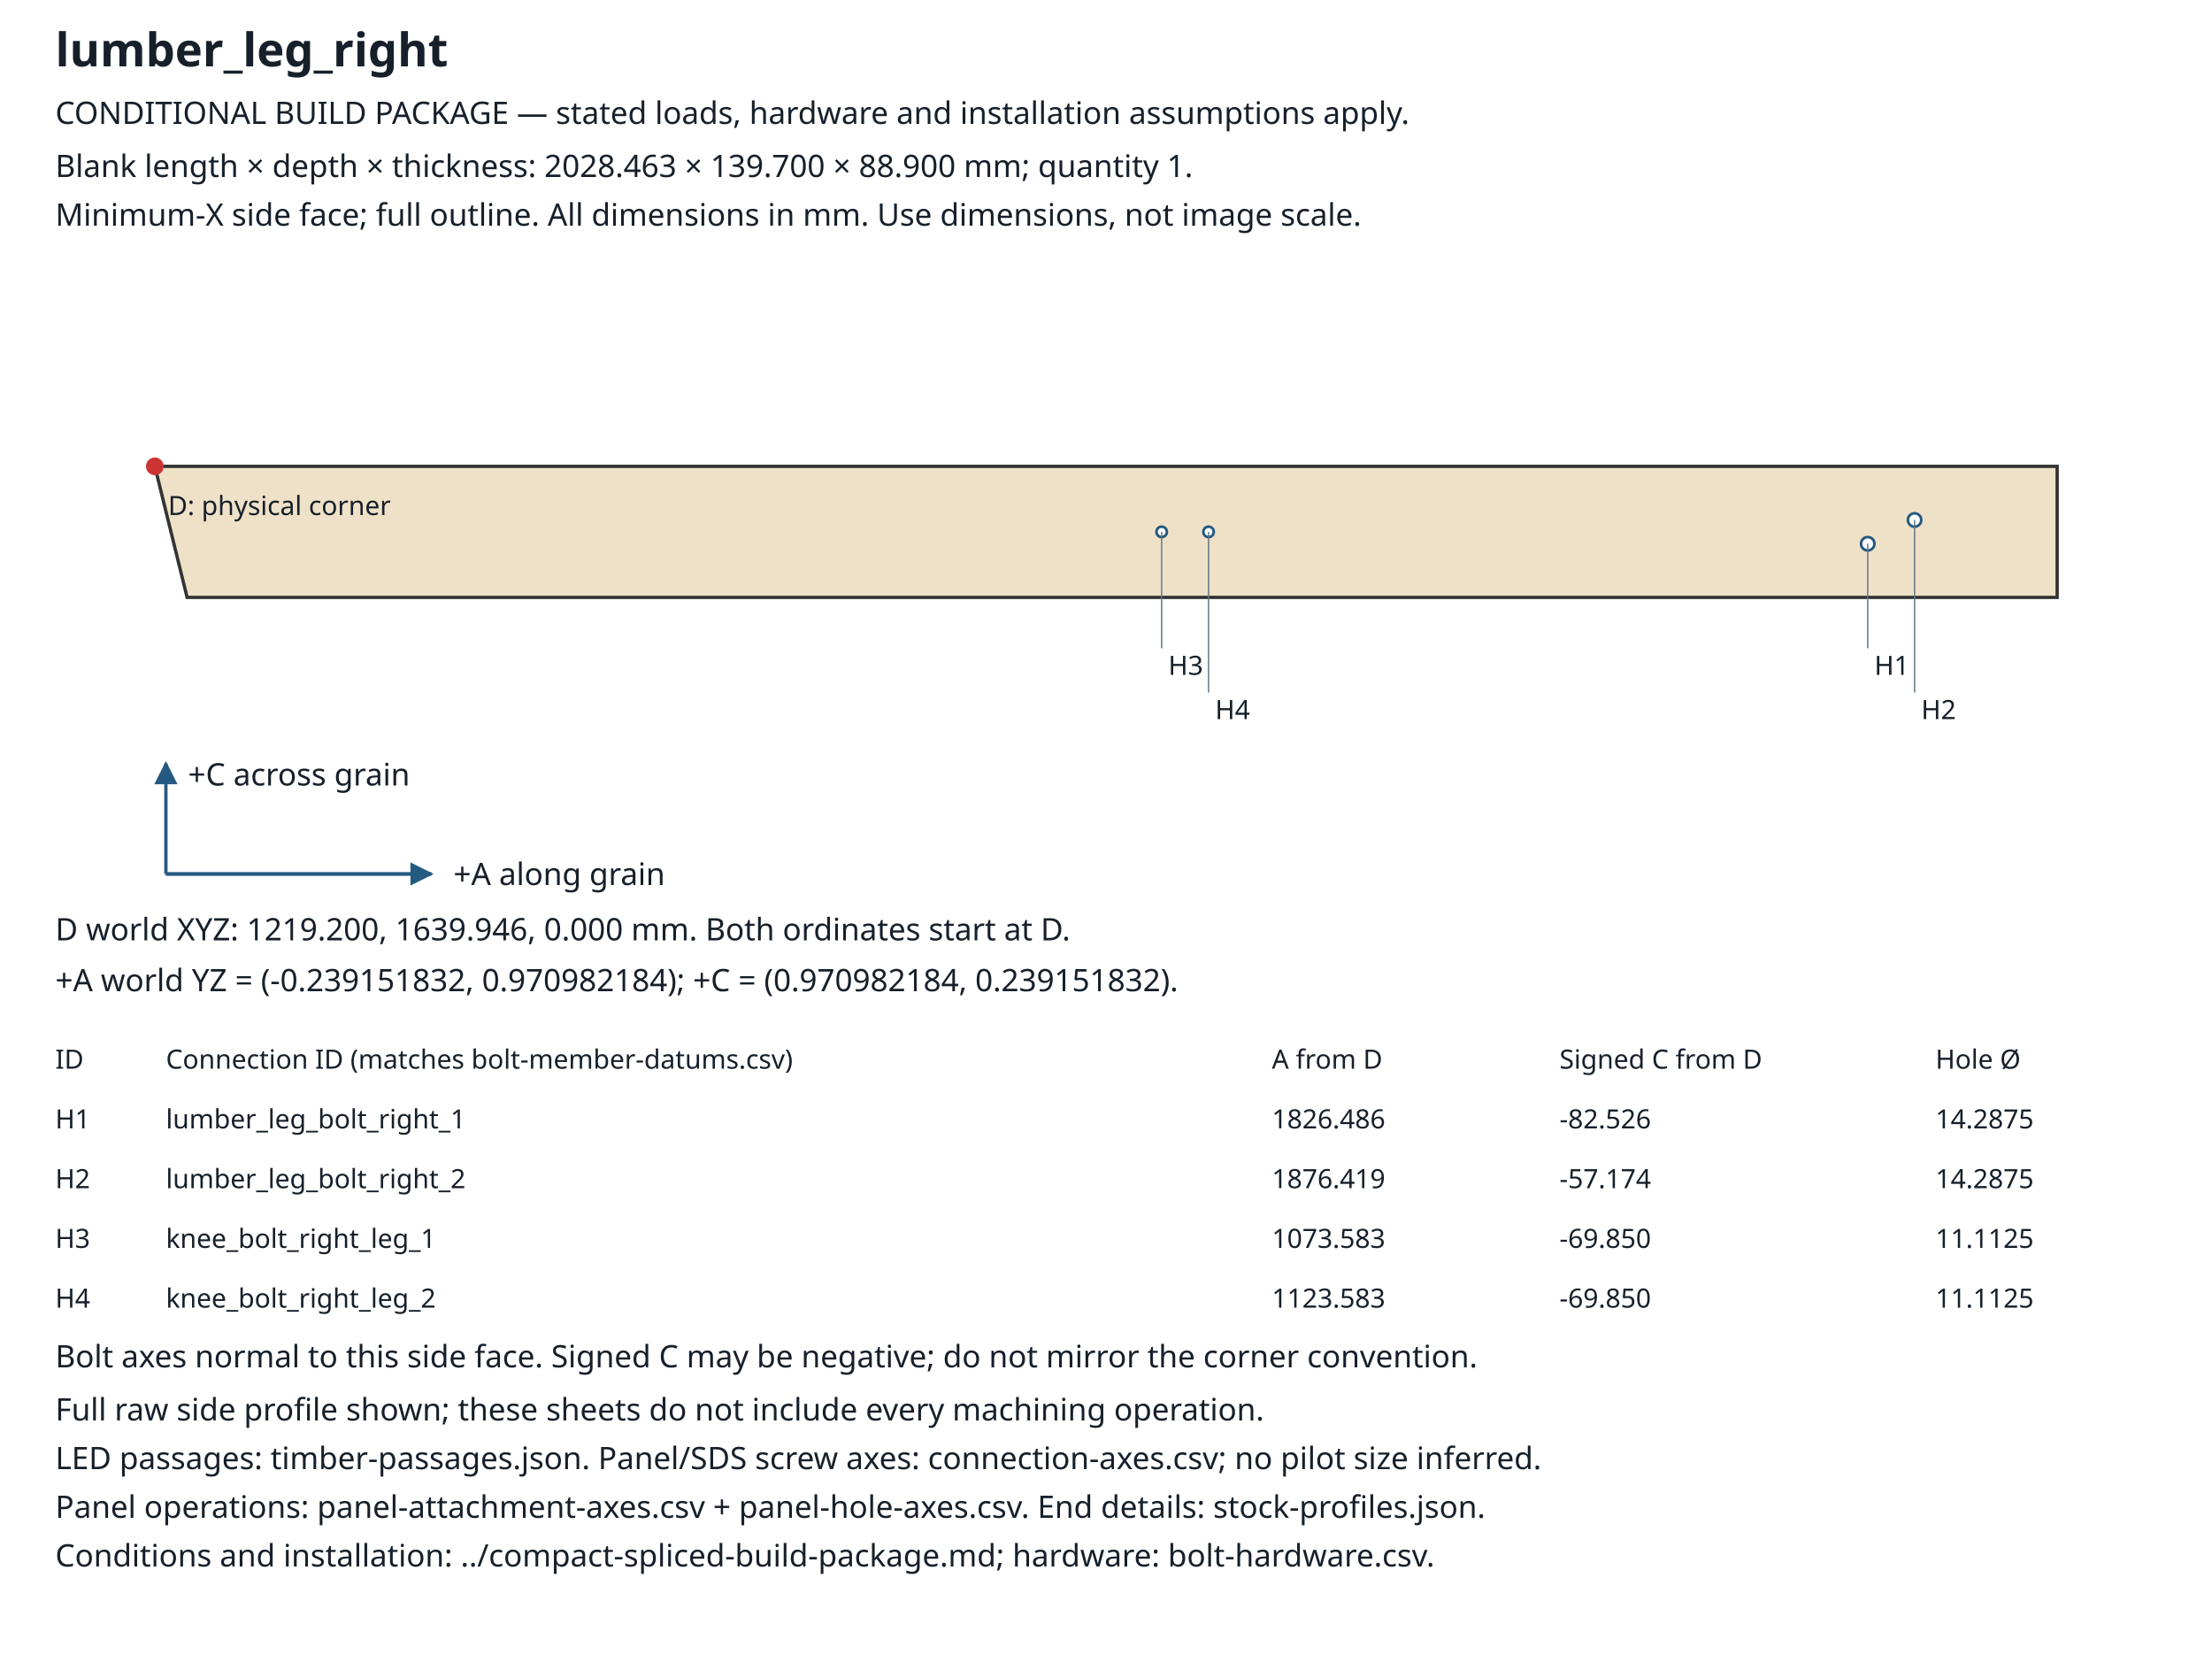
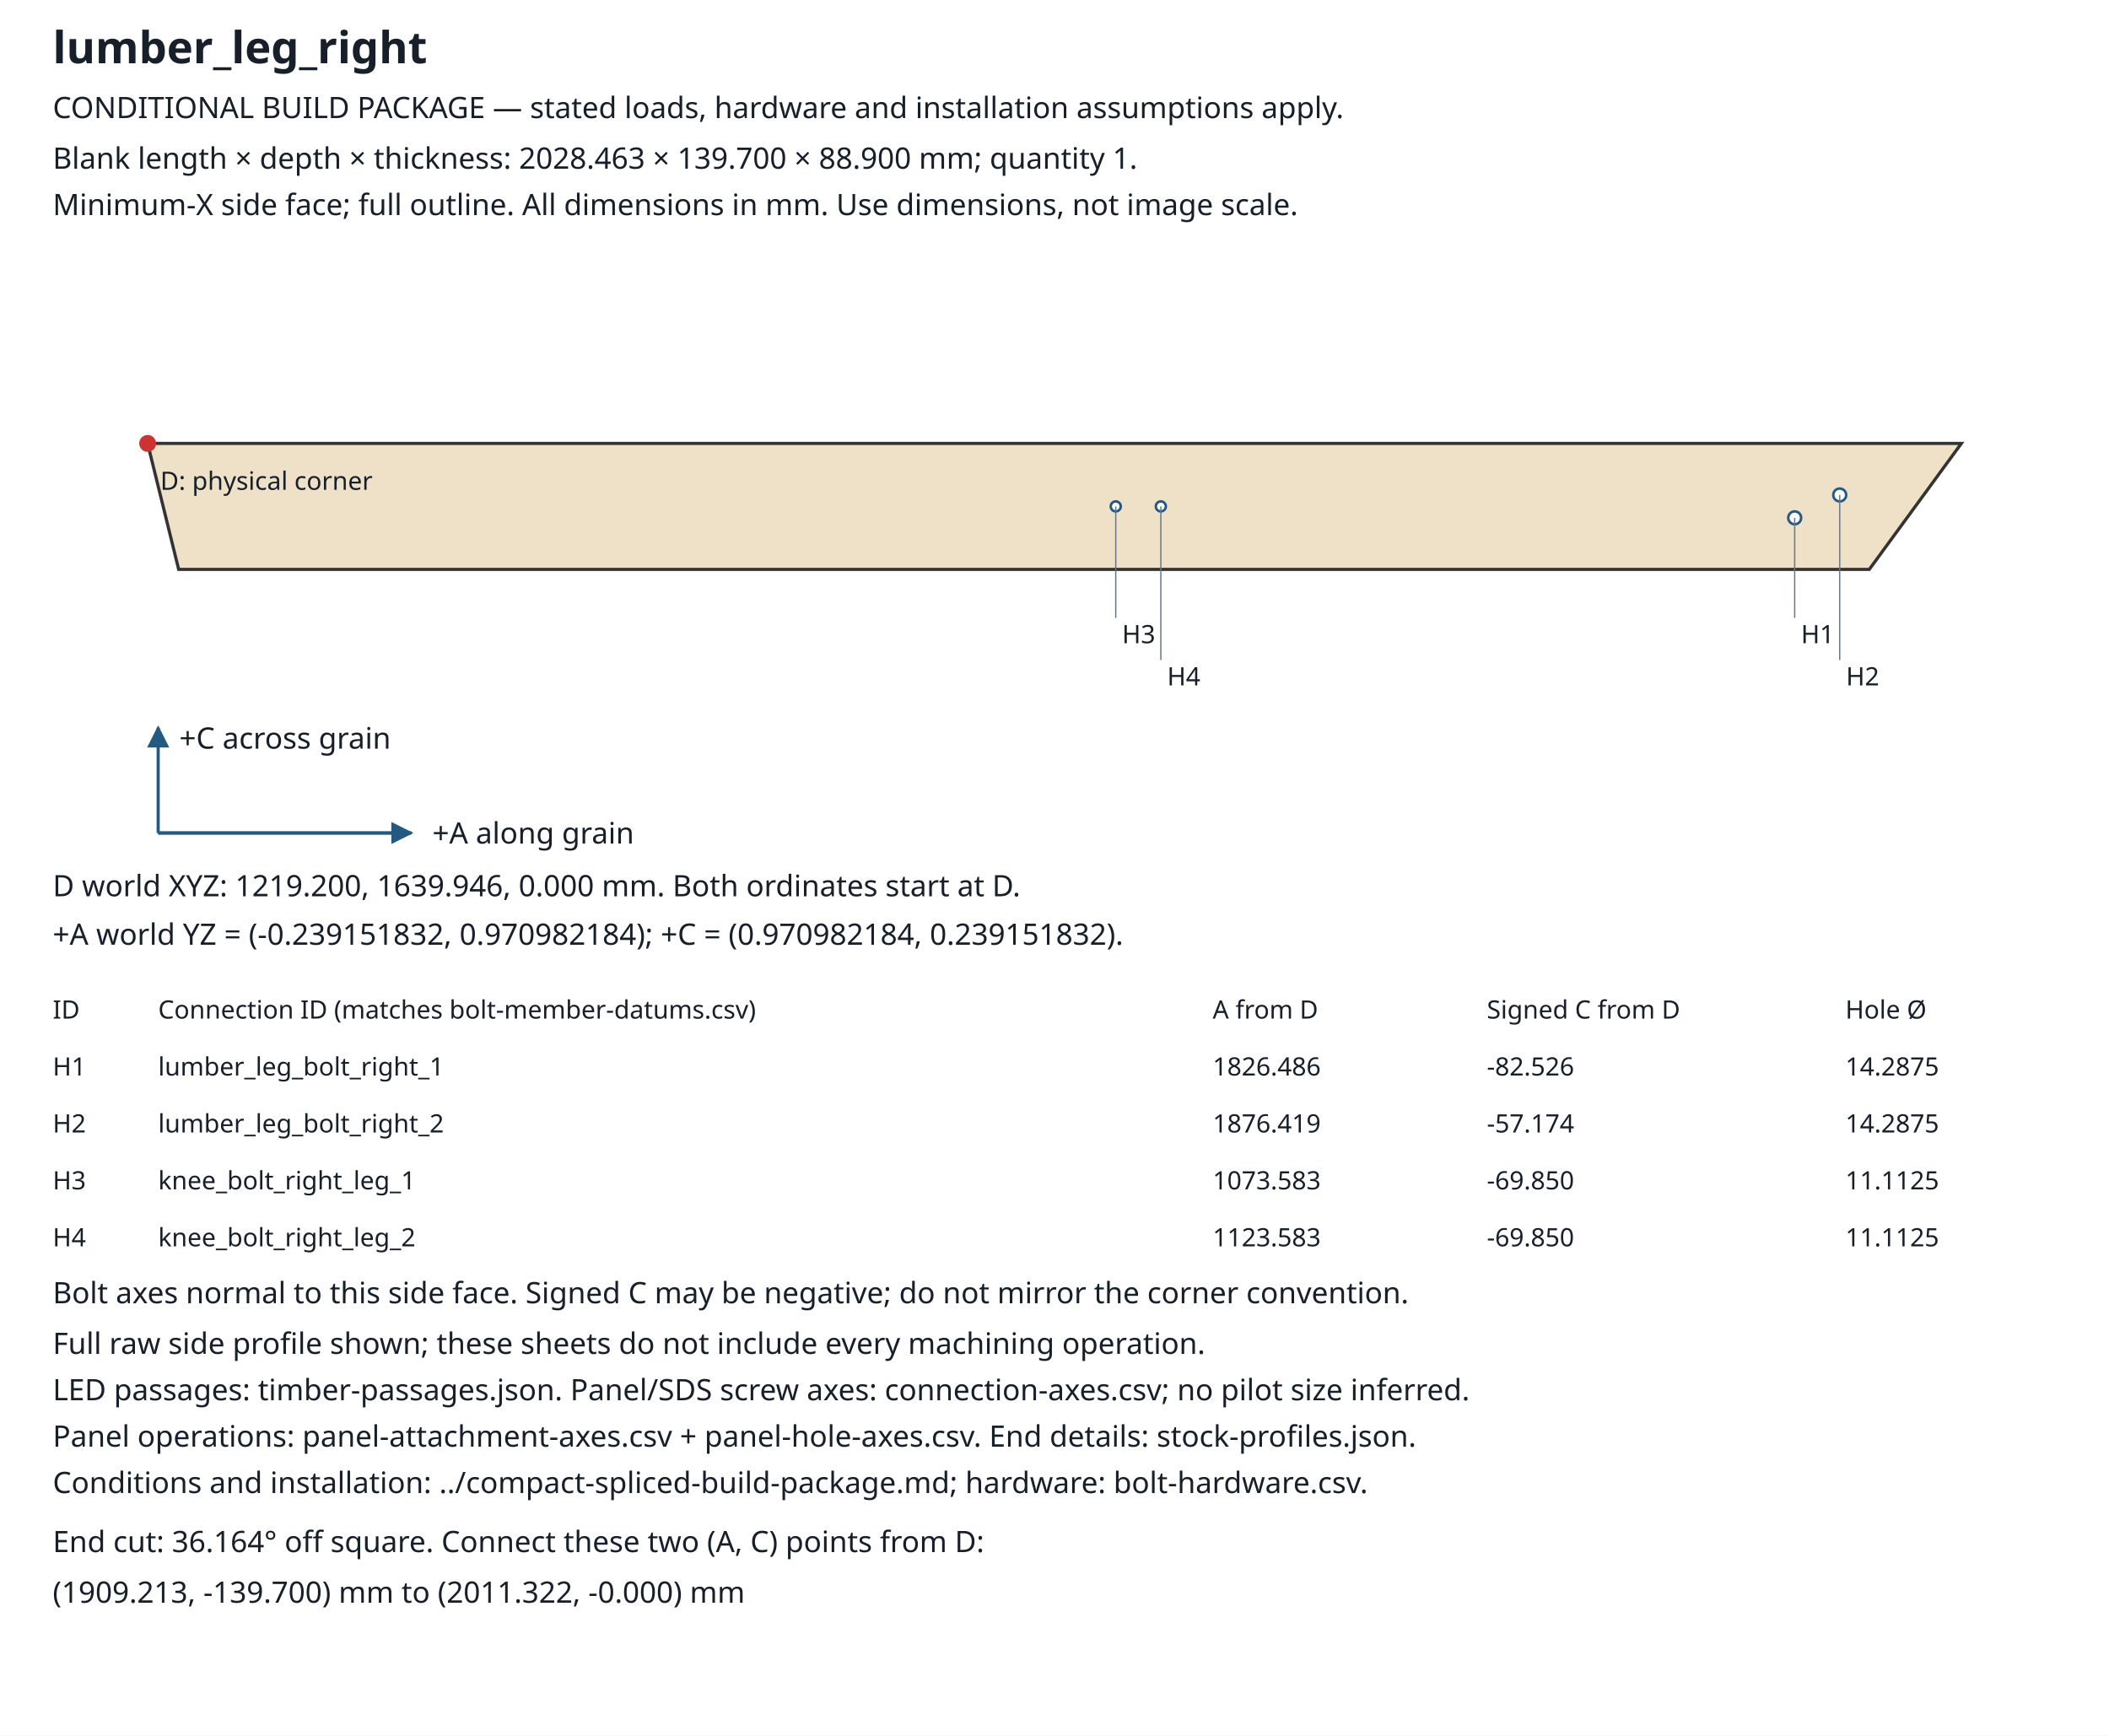
- <svg xmlns="http://www.w3.org/2000/svg" width="1000" height="748" viewBox="0 0 1000 748">
+ <svg xmlns="http://www.w3.org/2000/svg" width="1000" height="823" viewBox="0 0 1000 823">
  <rect width="100%" height="100%" fill="white" />
  <style>text{font-family:sans-serif;fill:#17202a;font-size:14px}.small{font-size:12px}.title{font-size:21px;font-weight:bold}</style>
  <defs>
    <marker id="arrow" viewBox="0 0 10 10" refX="9" refY="5" markerWidth="7" markerHeight="7" orient="auto-start-reverse">
      <path d="M0 0L10 5L0 10z" fill="#245a81" />
    </marker>
  </defs>
  <text x="25" y="30" class="title">lumber_leg_right</text>
  <text x="25" y="56" class="">CONDITIONAL BUILD PACKAGE — stated loads, hardware and installation assumptions apply.</text>
  <text x="25" y="80" class="">Blank length × depth × thickness: 2028.463 × 139.700 × 88.900 mm; quantity 1.</text>
  <text x="25" y="102" class="">Minimum-X side face; full outline. All dimensions in mm. Use dimensions, not image scale.</text>
-   <polygon points="70.000,210.772 84.588,270.000 930.000,270.000 930.000,210.772" fill="#eee1c7" stroke="#333" stroke-width="1.5" />
-   <circle cx="70.0" cy="210.772" r="4" fill="#c33" />
-   <text x="76.0" y="232.772" class="small">D: physical corner</text>
-   <circle cx="844.369" cy="245.76" r="3.029" fill="white" stroke="#245a81" stroke-width="1.2" />
-   <line x1="844.369" y1="245.76" x2="844.369" y2="293" stroke="#637785" stroke-width=".6" />
-   <text x="847.369" y="305" class="small">H1</text>
-   <circle cx="865.539" cy="235.012" r="3.029" fill="white" stroke="#245a81" stroke-width="1.2" />
-   <line x1="865.539" y1="235.012" x2="865.539" y2="313" stroke="#637785" stroke-width=".6" />
-   <text x="868.539" y="325" class="small">H2</text>
-   <circle cx="525.163" cy="240.386" r="2.356" fill="white" stroke="#245a81" stroke-width="1.2" />
-   <line x1="525.163" y1="240.386" x2="525.163" y2="293" stroke="#637785" stroke-width=".6" />
-   <text x="528.163" y="305" class="small">H3</text>
-   <circle cx="546.361" cy="240.386" r="2.356" fill="white" stroke="#245a81" stroke-width="1.2" />
-   <line x1="546.361" y1="240.386" x2="546.361" y2="313" stroke="#637785" stroke-width=".6" />
-   <text x="549.361" y="325" class="small">H4</text>
+   <polygon points="70.000,210.267 84.712,270.000 886.341,270.000 930.000,210.267" fill="#eee1c7" stroke="#333" stroke-width="1.5" />
+   <circle cx="70.0" cy="210.267" r="4" fill="#c33" />
+   <text x="76.0" y="232.267" class="small">D: physical corner</text>
+   <circle cx="850.968" cy="245.554" r="3.055" fill="white" stroke="#245a81" stroke-width="1.2" />
+   <line x1="850.968" y1="245.554" x2="850.968" y2="293" stroke="#637785" stroke-width=".6" />
+   <text x="853.968" y="305" class="small">H1</text>
+   <circle cx="872.318" cy="234.714" r="3.055" fill="white" stroke="#245a81" stroke-width="1.2" />
+   <line x1="872.318" y1="234.714" x2="872.318" y2="313" stroke="#637785" stroke-width=".6" />
+   <text x="875.318" y="325" class="small">H2</text>
+   <circle cx="529.042" cy="240.134" r="2.376" fill="white" stroke="#245a81" stroke-width="1.2" />
+   <line x1="529.042" y1="240.134" x2="529.042" y2="293" stroke="#637785" stroke-width=".6" />
+   <text x="532.042" y="305" class="small">H3</text>
+   <circle cx="550.421" cy="240.134" r="2.376" fill="white" stroke="#245a81" stroke-width="1.2" />
+   <line x1="550.421" y1="240.134" x2="550.421" y2="313" stroke="#637785" stroke-width=".6" />
+   <text x="553.421" y="325" class="small">H4</text>
  <path d="M75 395H195M75 395V345" fill="none" stroke="#245a81" stroke-width="1.5" marker-end="url(#arrow)" />
  <path d="M75 395H195" fill="none" stroke="#245a81" stroke-width="1.5" marker-end="url(#arrow)" />
  <text x="205" y="400" class="">+A along grain</text>
  <text x="85" y="355" class="">+C across grain</text>
  <text x="25" y="425" class="">D world XYZ: 1219.200, 1639.946, 0.000 mm. Both ordinates start at D.</text>
  <text x="25" y="448" class="">+A world YZ = (-0.239151832, 0.970982184); +C = (0.970982184, 0.239151832).</text>
  <text x="25" y="483" class="small">ID</text>
  <text x="75" y="483" class="small">Connection ID (matches bolt-member-datums.csv)</text>
  <text x="575" y="483" class="small">A from D</text>
  <text x="705" y="483" class="small">Signed C from D</text>
  <text x="875" y="483" class="small">Hole Ø</text>
  <text x="25" y="510" class="small">H1</text>
  <text x="75" y="510" class="small">lumber_leg_bolt_right_1</text>
  <text x="575" y="510" class="small">1826.486</text>
  <text x="705" y="510" class="small">-82.526</text>
  <text x="875" y="510" class="small">14.2875</text>
  <text x="25" y="537" class="small">H2</text>
  <text x="75" y="537" class="small">lumber_leg_bolt_right_2</text>
  <text x="575" y="537" class="small">1876.419</text>
  <text x="705" y="537" class="small">-57.174</text>
  <text x="875" y="537" class="small">14.2875</text>
  <text x="25" y="564" class="small">H3</text>
  <text x="75" y="564" class="small">knee_bolt_right_leg_1</text>
  <text x="575" y="564" class="small">1073.583</text>
  <text x="705" y="564" class="small">-69.850</text>
  <text x="875" y="564" class="small">11.1125</text>
  <text x="25" y="591" class="small">H4</text>
  <text x="75" y="591" class="small">knee_bolt_right_leg_2</text>
  <text x="575" y="591" class="small">1123.583</text>
  <text x="705" y="591" class="small">-69.850</text>
  <text x="875" y="591" class="small">11.1125</text>
  <text x="25" y="618" class="">Bolt axes normal to this side face. Signed C may be negative; do not mirror the corner convention.</text>
  <text x="25" y="642" class="">Full raw side profile shown; these sheets do not include every machining operation.</text>
  <text x="25" y="664" class="">LED passages: timber-passages.json. Panel/SDS screw axes: connection-axes.csv; no pilot size inferred.</text>
  <text x="25" y="686" class="">Panel operations: panel-attachment-axes.csv + panel-hole-axes.csv. End details: stock-profiles.json.</text>
  <text x="25" y="708" class="">Conditions and installation: ../compact-spliced-build-package.md; hardware: bolt-hardware.csv.</text>
+   <text x="25" y="736" class="">End cut: 36.164° off square. Connect these two (A, C) points from D:</text>
+   <text x="25" y="760" class="">(1909.213, -139.700) mm to (2011.322, -0.000) mm</text>
</svg>
